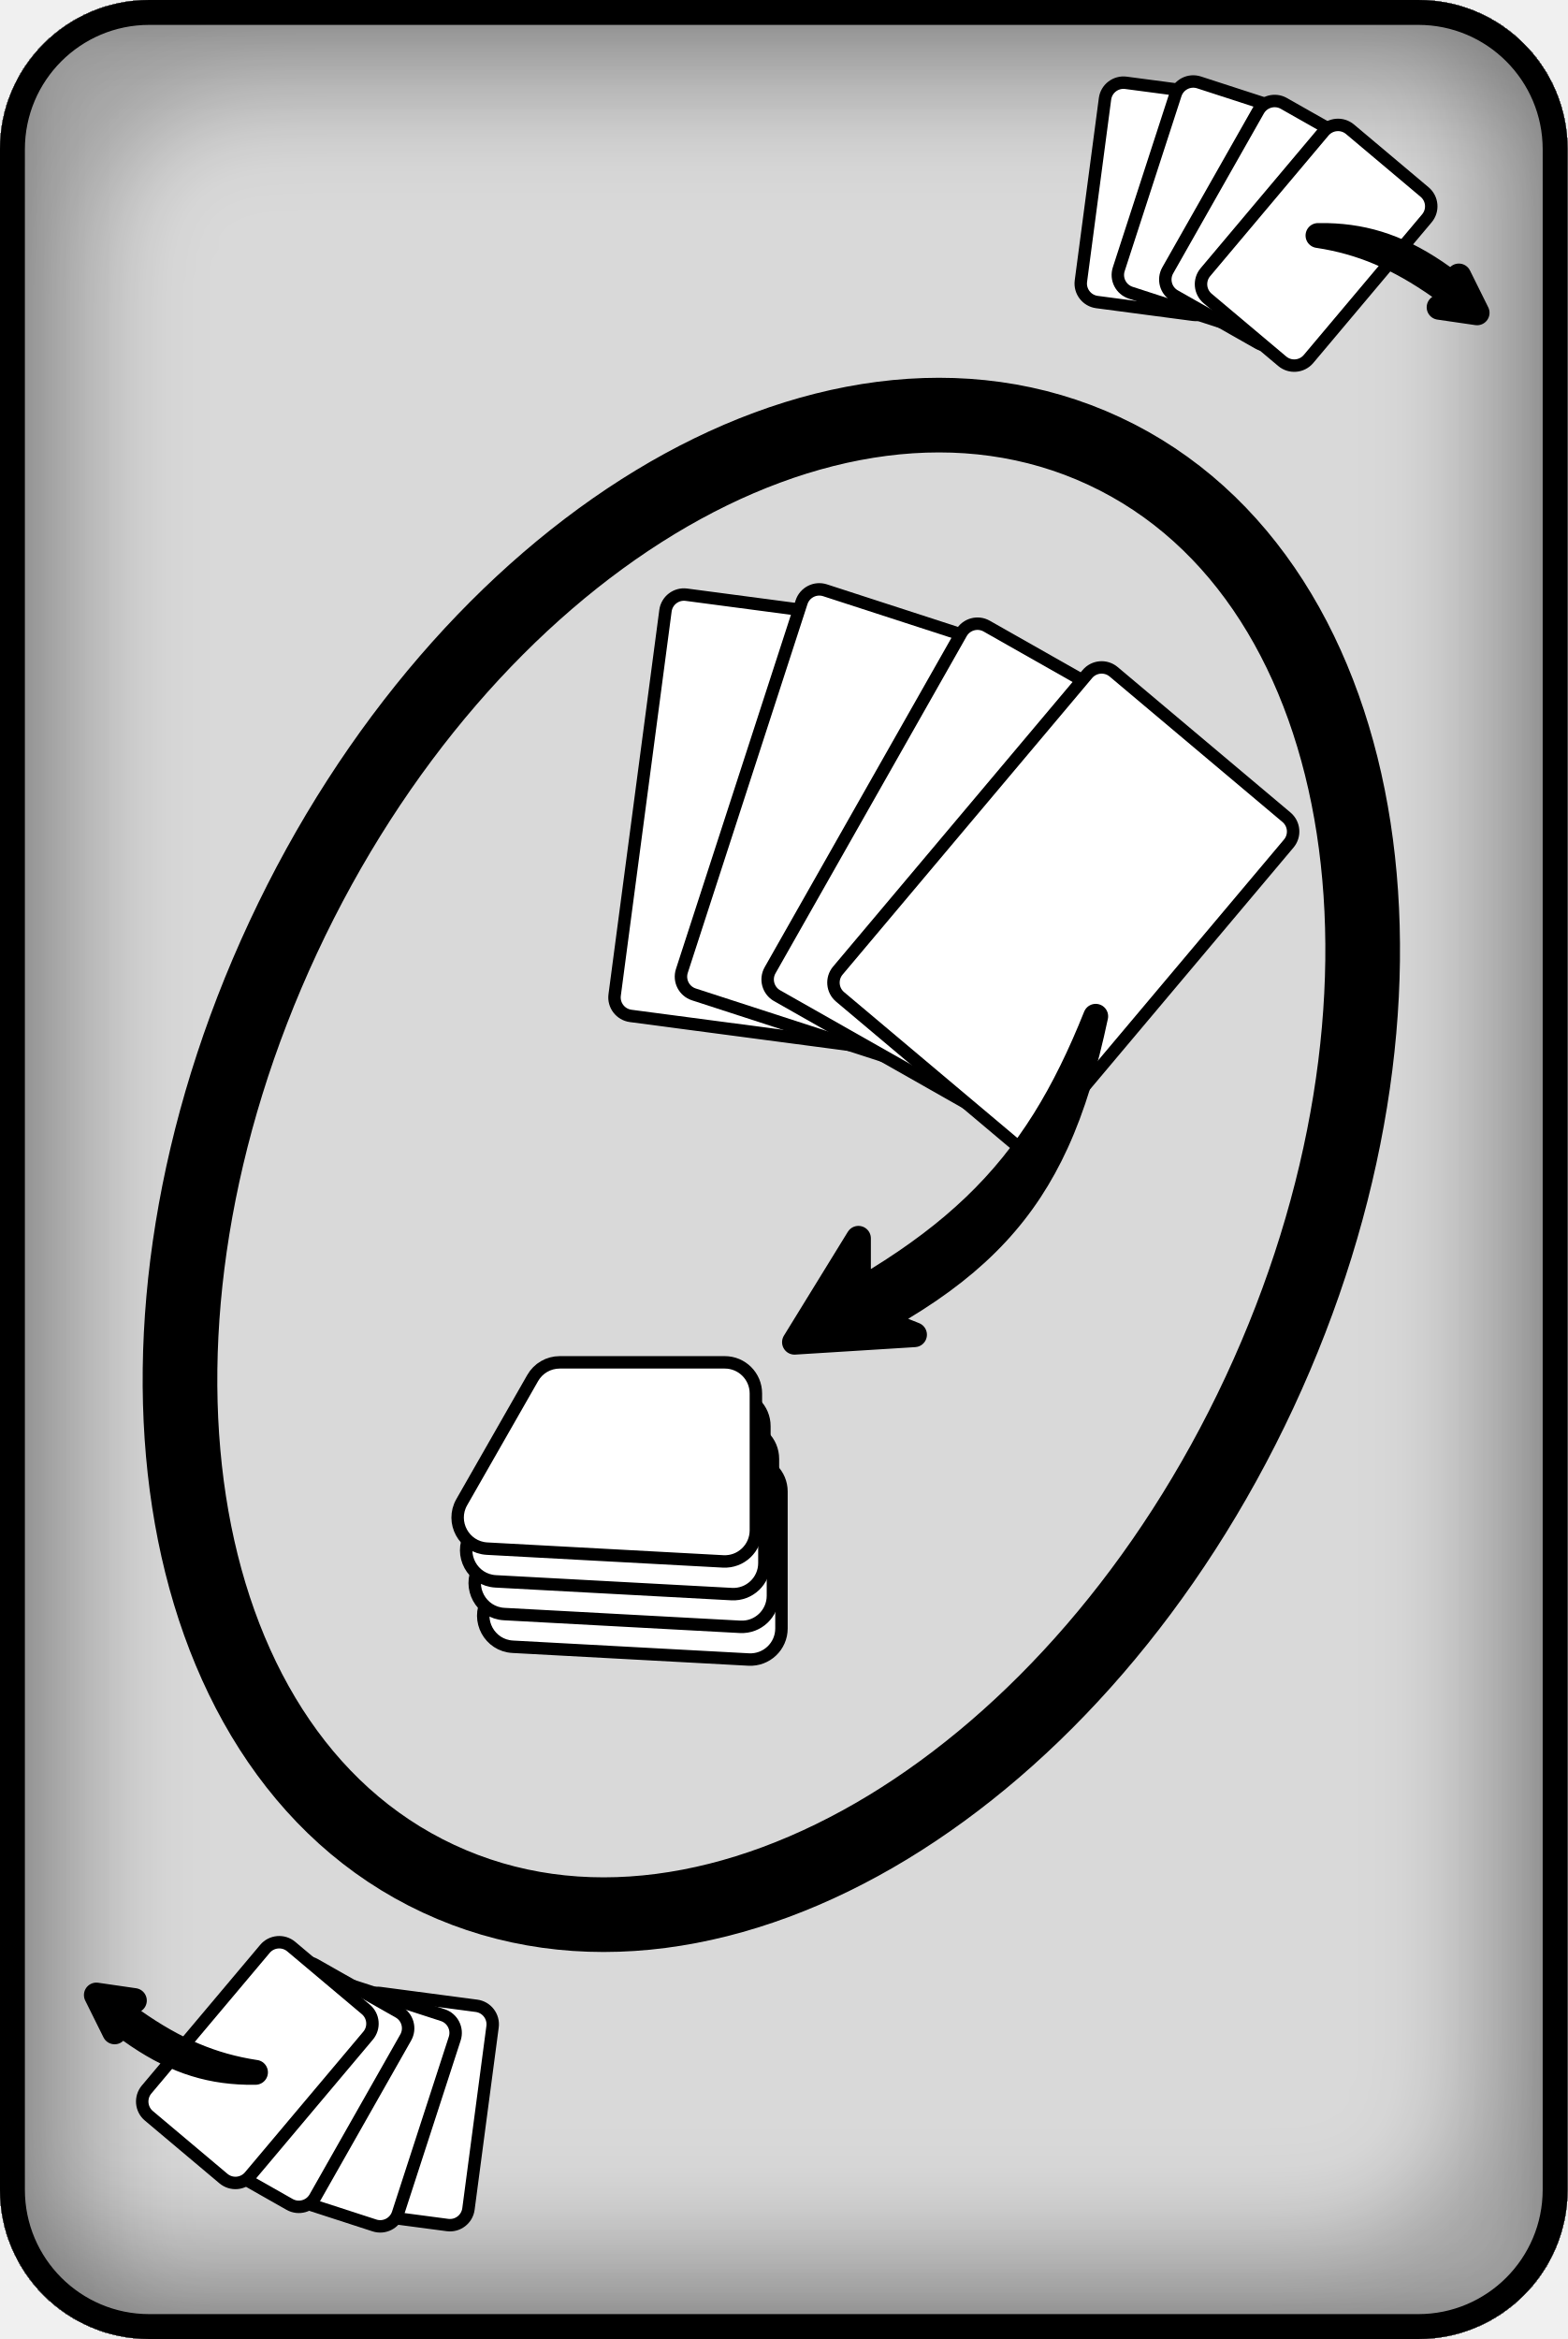
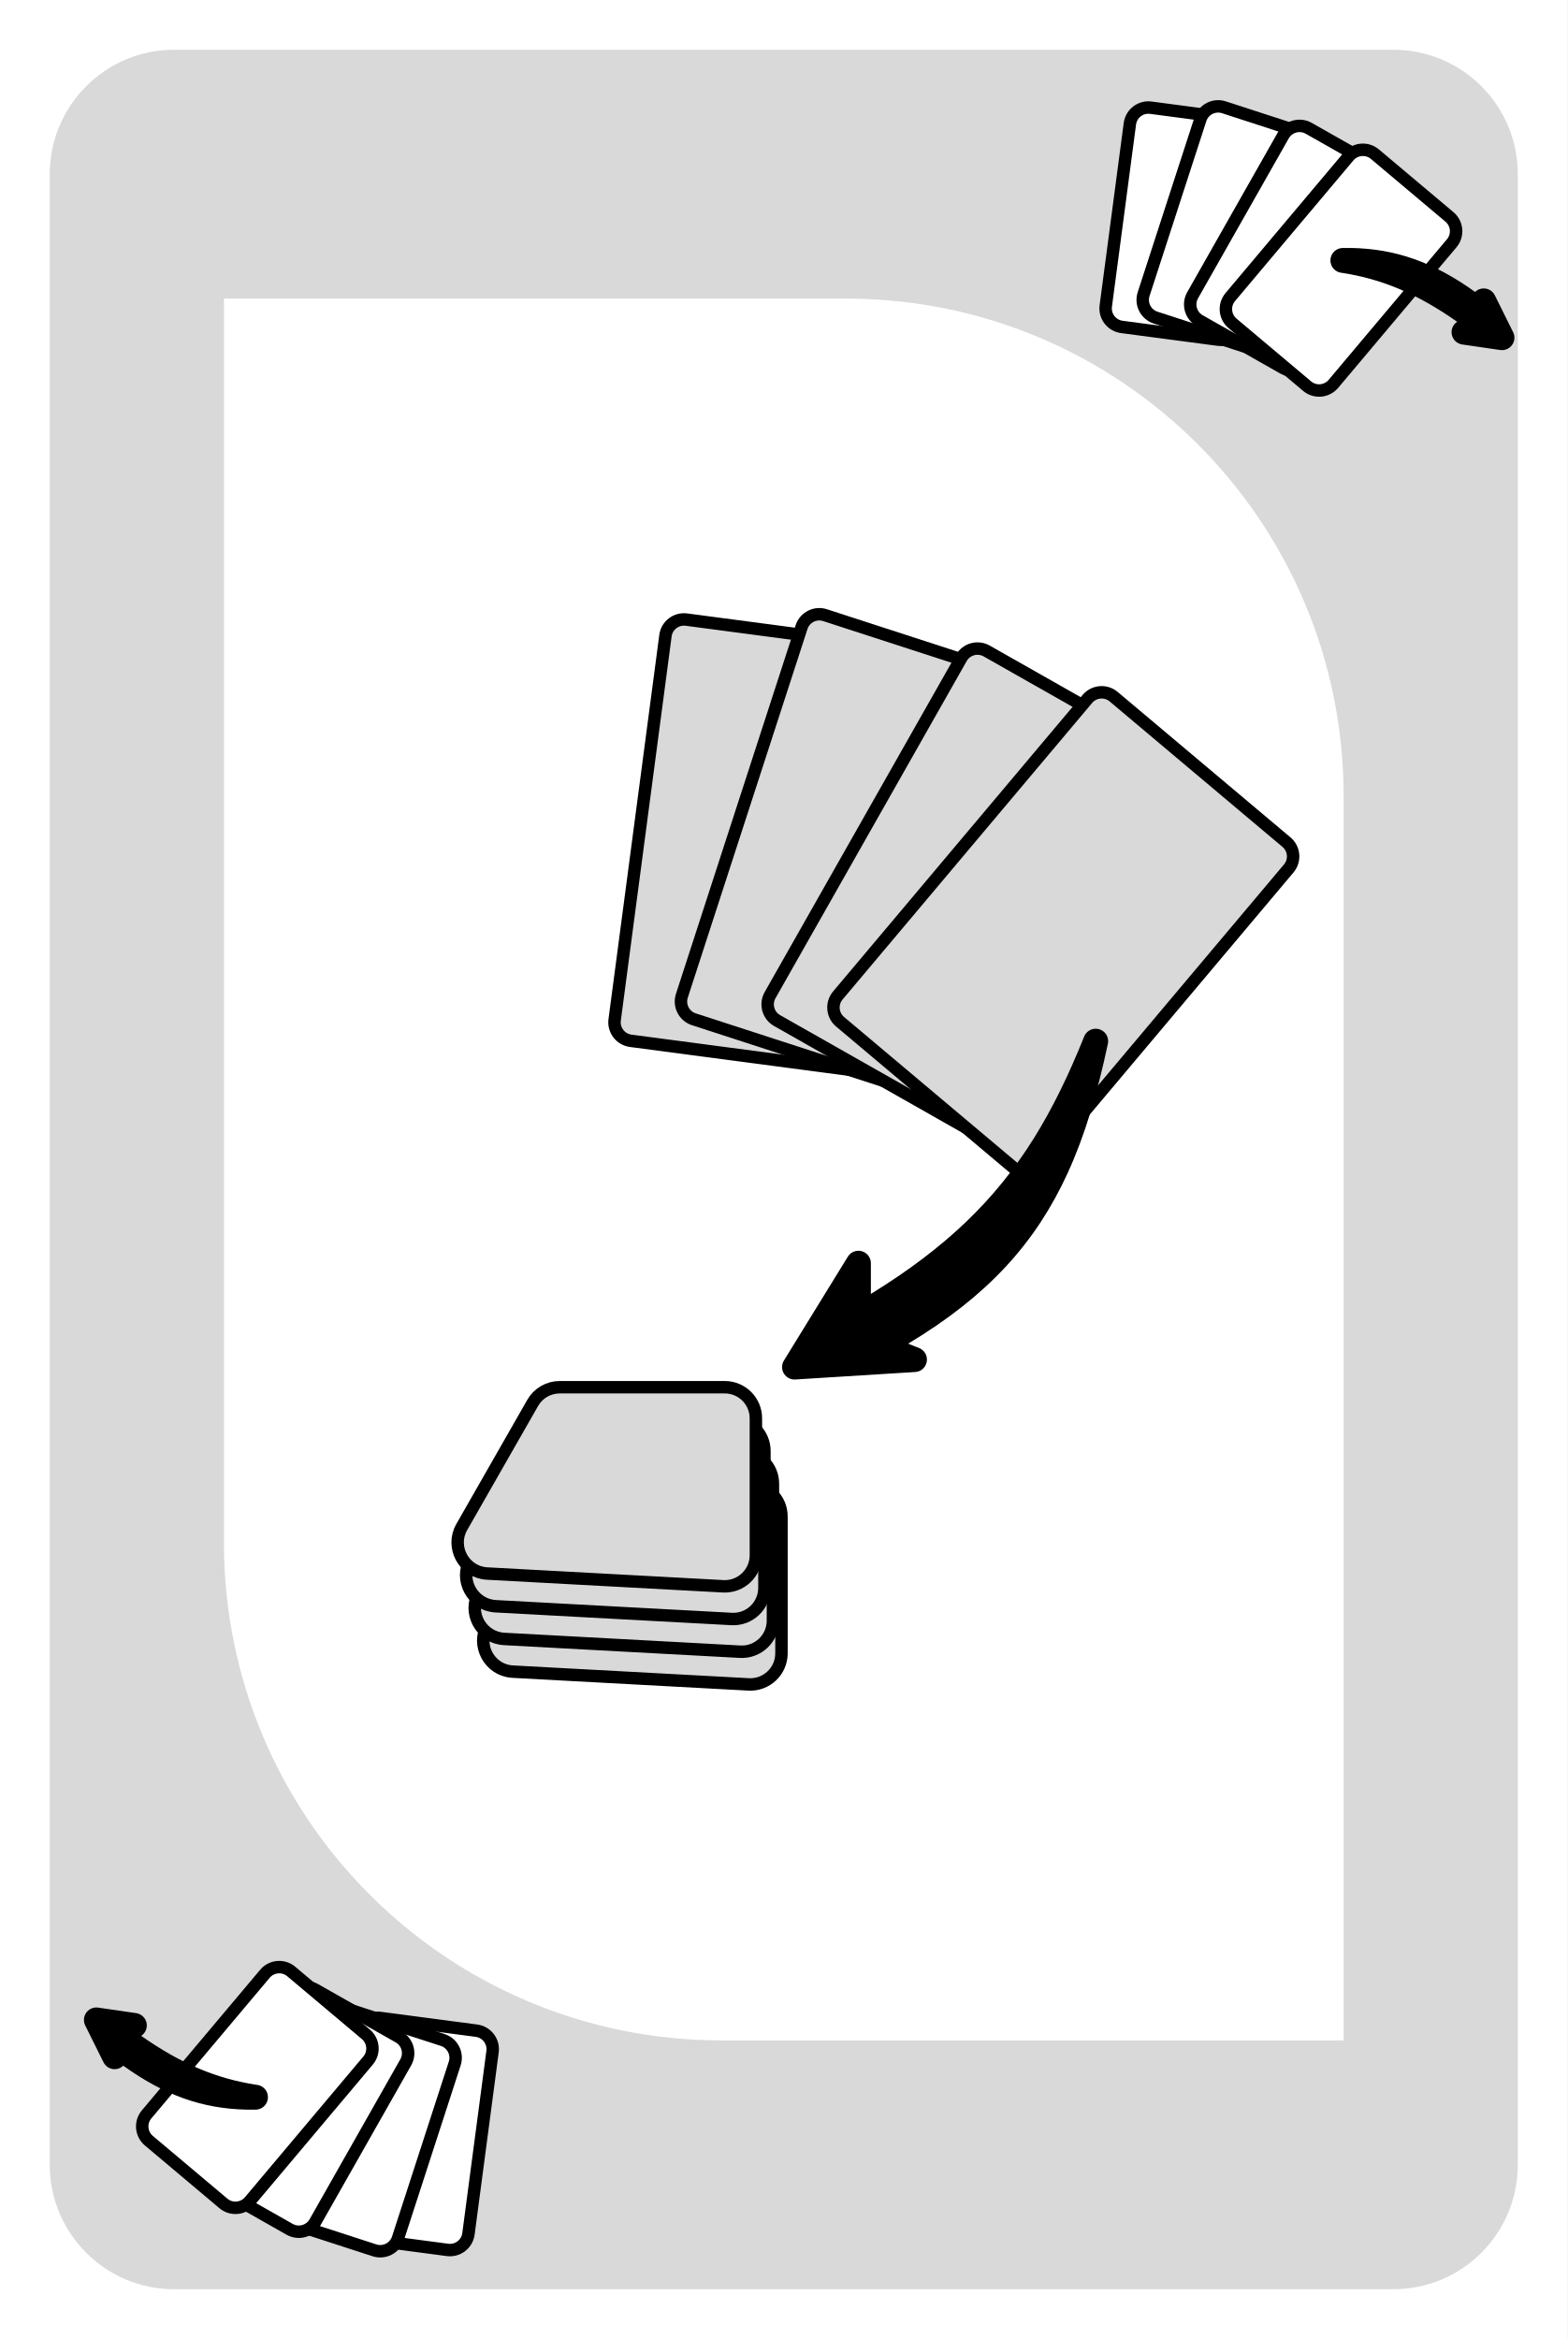
<svg xmlns="http://www.w3.org/2000/svg" width="63" height="94" viewBox="0 0 63 94" fill="none">
-   <g filter="url(#filter0_ii_7_501)">
-     <rect width="63" height="94" rx="6" fill="#D9D9D9" />
-   </g>
-   <rect x="0.5" y="0.5" width="62" height="93" rx="5.5" stroke="black" />
-   <path d="M30.157 58.693C30.848 58.693 31.407 59.252 31.407 59.943L31.407 65.445C31.407 66.162 30.805 66.731 30.09 66.693L20.605 66.18C19.676 66.13 19.126 65.119 19.587 64.312L22.438 59.323C22.66 58.933 23.075 58.693 23.523 58.693L30.157 58.693Z" fill="white" stroke="black" stroke-width="0.5" stroke-linejoin="round" />
-   <path d="M29.814 57.379C30.505 57.379 31.064 57.938 31.064 58.629L31.064 64.13C31.064 64.847 30.463 65.417 29.747 65.379L20.262 64.866C19.333 64.815 18.783 63.805 19.244 62.998L22.095 58.008C22.317 57.619 22.732 57.379 23.181 57.379L29.814 57.379Z" fill="white" stroke="black" stroke-width="0.5" stroke-linejoin="round" />
-   <path d="M29.471 56.064C30.162 56.064 30.721 56.624 30.721 57.314L30.721 62.816C30.721 63.533 30.12 64.103 29.404 64.064L19.919 63.552C18.991 63.501 18.44 62.491 18.901 61.683L21.752 56.694C21.974 56.305 22.389 56.064 22.838 56.064L29.471 56.064Z" fill="white" stroke="black" stroke-width="0.5" stroke-linejoin="round" />
-   <path d="M29.129 54.75C29.819 54.75 30.379 55.31 30.379 56L30.379 61.502C30.378 62.219 29.777 62.789 29.061 62.75L19.576 62.237C18.648 62.187 18.097 61.176 18.558 60.369L21.409 55.38C21.631 54.99 22.046 54.75 22.495 54.75L29.129 54.75Z" fill="white" stroke="black" stroke-width="0.5" stroke-linejoin="round" />
-   <path d="M44.377 18.127C50.013 20.755 53.356 26.477 54.403 33.282C55.451 40.1 54.243 48.184 50.616 55.962C46.989 63.74 41.573 69.862 35.677 73.44C29.791 77.013 23.258 78.131 17.622 75.502C11.986 72.874 8.644 67.152 7.597 60.346C6.548 53.529 7.757 45.446 11.384 37.668C15.011 29.89 20.427 23.767 26.323 20.188C32.209 16.616 38.741 15.499 44.377 18.127Z" stroke="black" stroke-width="3" />
-   <rect x="26.843" y="23.802" width="10.567" height="17.075" rx="0.75" transform="rotate(7.53212 26.8434 23.8021)" fill="white" stroke="black" stroke-width="0.5" />
-   <rect x="32.445" y="23.491" width="10.258" height="17.075" rx="0.75" transform="rotate(17.9853 32.4453 23.4912)" fill="white" stroke="black" stroke-width="0.5" />
-   <rect x="39.003" y="24.793" width="10.484" height="17.075" rx="0.75" transform="rotate(29.5593 39.0034 24.7926)" fill="white" stroke="black" stroke-width="0.5" />
-   <rect x="44.184" y="26.516" width="10.578" height="17.075" rx="0.75" transform="rotate(40.0829 44.1844 26.5159)" fill="white" stroke="black" stroke-width="0.5" />
-   <path d="M44.036 40.843C43.621 42.8 43.126 44.468 42.456 45.932C41.209 48.657 39.353 50.7 36.242 52.571C36.08 52.669 35.987 52.851 36.002 53.04C36.017 53.229 36.138 53.393 36.315 53.464L36.753 53.639L31.931 53.94L34.5 49.766V51C34.5 51.181 34.598 51.348 34.756 51.437C34.914 51.525 35.108 51.521 35.263 51.426C38.315 49.545 40.367 47.582 41.973 45.013C42.746 43.776 43.411 42.404 44.036 40.843Z" fill="black" stroke="black" stroke-linecap="round" stroke-linejoin="round" />
-   <rect x="44.508" y="3.23" width="5.411" height="8.887" rx="0.75" transform="rotate(7.53212 44.5079 3.22971)" fill="white" stroke="black" stroke-width="0.5" />
-   <rect x="47.475" y="3.08" width="5.246" height="8.887" rx="0.75" transform="rotate(17.9853 47.4746 3.07969)" fill="white" stroke="black" stroke-width="0.5" />
-   <rect x="50.946" y="3.787" width="5.367" height="8.887" rx="0.75" transform="rotate(29.5593 50.9464 3.78681)" fill="white" stroke="black" stroke-width="0.5" />
-   <rect x="53.684" y="4.713" width="5.417" height="8.887" rx="0.75" transform="rotate(40.0829 53.6839 4.71257)" fill="white" stroke="black" stroke-width="0.5" />
-   <rect x="18.73" y="89.519" width="5.411" height="8.887" rx="0.75" transform="rotate(-172.468 18.7295 89.5186)" fill="white" stroke="black" stroke-width="0.5" />
-   <rect x="15.763" y="89.669" width="5.246" height="8.887" rx="0.75" transform="rotate(-162.015 15.7629 89.6686)" fill="white" stroke="black" stroke-width="0.5" />
-   <rect x="12.291" y="88.962" width="5.367" height="8.887" rx="0.75" transform="rotate(-150.441 12.2911 88.9615)" fill="white" stroke="black" stroke-width="0.5" />
-   <rect x="9.554" y="88.036" width="5.417" height="8.887" rx="0.75" transform="rotate(-139.917 9.55356 88.0357)" fill="white" stroke="black" stroke-width="0.5" />
-   <path d="M52.97 9.465C53.093 9.464 53.215 9.463 53.335 9.466C54.97 9.505 56.387 9.987 57.992 11.138C58.145 11.248 58.347 11.262 58.514 11.176C58.557 11.153 58.596 11.125 58.63 11.092L59.364 12.571L57.838 12.349C57.961 12.268 58.045 12.135 58.061 11.985C58.081 11.804 57.999 11.627 57.85 11.522C56.197 10.363 54.707 9.73 52.99 9.468C52.983 9.467 52.976 9.466 52.97 9.465Z" fill="black" stroke="black" stroke-linecap="round" stroke-linejoin="round" />
-   <path d="M10.268 83.283C10.145 83.285 10.023 83.285 9.902 83.282C8.267 83.243 6.85 82.761 5.245 81.61C5.092 81.5 4.891 81.486 4.723 81.572C4.68 81.595 4.641 81.623 4.607 81.656L3.873 80.177L5.4 80.399C5.276 80.481 5.193 80.613 5.176 80.763C5.157 80.944 5.238 81.122 5.387 81.226C7.041 82.386 8.53 83.018 10.248 83.281C10.254 83.282 10.261 83.282 10.268 83.283Z" fill="black" stroke="black" stroke-linecap="round" stroke-linejoin="round" />
-   <defs>
-     <filter id="filter0_ii_7_501" x="-4" y="-4" width="71" height="102" filterUnits="userSpaceOnUse" color-interpolation-filters="sRGB">
-       <feFlood flood-opacity="0" result="BackgroundImageFix" />
-       <feBlend mode="normal" in="SourceGraphic" in2="BackgroundImageFix" result="shape" />
-       <feColorMatrix in="SourceAlpha" type="matrix" values="0 0 0 0 0 0 0 0 0 0 0 0 0 0 0 0 0 0 127 0" result="hardAlpha" />
-       <feOffset dx="4" dy="4" />
-       <feGaussianBlur stdDeviation="2" />
-       <feComposite in2="hardAlpha" operator="arithmetic" k2="-1" k3="1" />
-       <feColorMatrix type="matrix" values="0 0 0 0 0 0 0 0 0 0 0 0 0 0 0 0 0 0 0.25 0" />
-       <feBlend mode="normal" in2="shape" result="effect1_innerShadow_7_501" />
-       <feColorMatrix in="SourceAlpha" type="matrix" values="0 0 0 0 0 0 0 0 0 0 0 0 0 0 0 0 0 0 127 0" result="hardAlpha" />
-       <feOffset dx="-4" dy="-4" />
-       <feGaussianBlur stdDeviation="2" />
-       <feComposite in2="hardAlpha" operator="arithmetic" k2="-1" k3="1" />
-       <feColorMatrix type="matrix" values="0 0 0 0 0 0 0 0 0 0 0 0 0 0 0 0 0 0 0.25 0" />
-       <feBlend mode="normal" in2="effect1_innerShadow_7_501" result="effect2_innerShadow_7_501" />
-     </filter>
-   </defs>
+   <rect width="63" height="94" fill="white" />
+   <rect x="1.5" y="1.5" width="60" height="91" rx="5.5" fill="#D9D9D9" stroke="white" />
+   <path d="M9 12H34C45.046 12 54 20.954 54 32V82H29C17.954 82 9 73.046 9 62V12Z" fill="white" />
+   <path d="M30.157 59.693C30.848 59.693 31.407 60.252 31.407 60.943L31.407 66.445C31.407 67.162 30.805 67.731 30.09 67.693L20.605 67.18C19.676 67.13 19.126 66.119 19.587 65.312L22.438 60.323C22.66 59.933 23.075 59.693 23.523 59.693L30.157 59.693Z" fill="#D9D9D9" stroke="black" stroke-width="0.5" stroke-linejoin="round" />
+   <path d="M29.814 58.379C30.505 58.379 31.064 58.938 31.064 59.629L31.064 65.13C31.064 65.847 30.463 66.417 29.747 66.379L20.262 65.866C19.333 65.815 18.783 64.805 19.244 63.998L22.095 59.008C22.317 58.619 22.732 58.379 23.181 58.379L29.814 58.379Z" fill="#D9D9D9" stroke="black" stroke-width="0.5" stroke-linejoin="round" />
+   <path d="M29.472 57.064C30.162 57.064 30.722 57.624 30.722 58.314L30.722 63.816C30.721 64.533 30.12 65.103 29.404 65.064L19.919 64.552C18.991 64.501 18.44 63.491 18.901 62.683L21.752 57.694C21.974 57.305 22.389 57.064 22.838 57.064L29.472 57.064Z" fill="#D9D9D9" stroke="black" stroke-width="0.5" stroke-linejoin="round" />
+   <path d="M29.129 55.75C29.819 55.75 30.379 56.31 30.379 57L30.379 62.502C30.378 63.219 29.777 63.789 29.061 63.75L19.576 63.237C18.648 63.187 18.097 62.176 18.558 61.369L21.409 56.38C21.632 55.99 22.046 55.75 22.495 55.75L29.129 55.75Z" fill="#D9D9D9" stroke="black" stroke-width="0.5" stroke-linejoin="round" />
+   <rect x="26.843" y="24.802" width="10.567" height="17.075" rx="0.75" transform="rotate(7.53212 26.8434 24.8021)" fill="#D9D9D9" stroke="black" stroke-width="0.5" />
+   <rect x="32.445" y="24.491" width="10.258" height="17.075" rx="0.75" transform="rotate(17.9853 32.4453 24.4912)" fill="#D9D9D9" stroke="black" stroke-width="0.5" />
+   <rect x="39.003" y="25.793" width="10.484" height="17.075" rx="0.75" transform="rotate(29.5593 39.0034 25.7926)" fill="#D9D9D9" stroke="black" stroke-width="0.5" />
+   <rect x="44.184" y="27.516" width="10.578" height="17.075" rx="0.75" transform="rotate(40.0829 44.1844 27.5159)" fill="#D9D9D9" stroke="black" stroke-width="0.5" />
+   <path d="M44.036 41.843C43.621 43.8 43.126 45.468 42.456 46.932C41.209 49.657 39.353 51.7 36.242 53.571C36.08 53.669 35.987 53.851 36.002 54.04C36.017 54.229 36.138 54.393 36.315 54.464L36.753 54.639L31.931 54.94L34.5 50.766V52C34.5 52.181 34.598 52.348 34.756 52.437C34.914 52.525 35.108 52.521 35.263 52.426C38.315 50.545 40.367 48.582 41.973 46.013C42.745 44.776 43.411 43.404 44.036 41.843Z" fill="black" stroke="black" stroke-linecap="round" stroke-linejoin="round" />
+   <rect x="45.508" y="4.23" width="5.411" height="8.887" rx="0.75" transform="rotate(7.53212 45.5079 4.22971)" fill="white" stroke="black" stroke-width="0.5" />
+   <rect x="48.475" y="4.08" width="5.246" height="8.887" rx="0.75" transform="rotate(17.9853 48.4746 4.07969)" fill="white" stroke="black" stroke-width="0.5" />
+   <rect x="51.946" y="4.787" width="5.367" height="8.887" rx="0.75" transform="rotate(29.5593 51.9464 4.78684)" fill="white" stroke="black" stroke-width="0.5" />
+   <rect x="54.684" y="5.713" width="5.417" height="8.887" rx="0.75" transform="rotate(40.0829 54.6839 5.71254)" fill="white" stroke="black" stroke-width="0.5" />
+   <rect x="18.73" y="90.519" width="5.411" height="8.887" rx="0.75" transform="rotate(-172.468 18.7295 90.5186)" fill="white" stroke="black" stroke-width="0.5" />
+   <rect x="15.763" y="90.669" width="5.246" height="8.887" rx="0.75" transform="rotate(-162.015 15.7629 90.6686)" fill="white" stroke="black" stroke-width="0.5" />
+   <rect x="12.291" y="89.962" width="5.367" height="8.887" rx="0.75" transform="rotate(-150.441 12.2911 89.9615)" fill="white" stroke="black" stroke-width="0.5" />
+   <rect x="9.554" y="89.036" width="5.417" height="8.887" rx="0.75" transform="rotate(-139.917 9.55356 89.0357)" fill="white" stroke="black" stroke-width="0.5" />
+   <path d="M53.97 10.466C54.093 10.464 54.215 10.463 54.335 10.466C55.97 10.505 57.387 10.987 58.992 12.138C59.145 12.248 59.347 12.262 59.514 12.176C59.557 12.153 59.596 12.125 59.63 12.092L60.364 13.571L58.838 13.349C58.961 13.268 59.045 13.135 59.061 12.985C59.081 12.804 58.999 12.627 58.85 12.522C57.197 11.363 55.707 10.73 53.99 10.468C53.983 10.467 53.976 10.466 53.97 10.466Z" fill="black" stroke="black" stroke-linecap="round" stroke-linejoin="round" />
+   <path d="M10.268 84.283C10.145 84.285 10.023 84.285 9.902 84.282C8.267 84.243 6.85 83.761 5.245 82.61C5.092 82.5 4.891 82.486 4.723 82.572C4.68 82.595 4.641 82.623 4.607 82.656L3.873 81.177L5.4 81.399C5.276 81.481 5.193 81.613 5.176 81.763C5.157 81.944 5.238 82.122 5.387 82.226C7.041 83.386 8.53 84.018 10.248 84.281C10.254 84.282 10.261 84.282 10.268 84.283Z" fill="black" stroke="black" stroke-linecap="round" stroke-linejoin="round" />
</svg>
